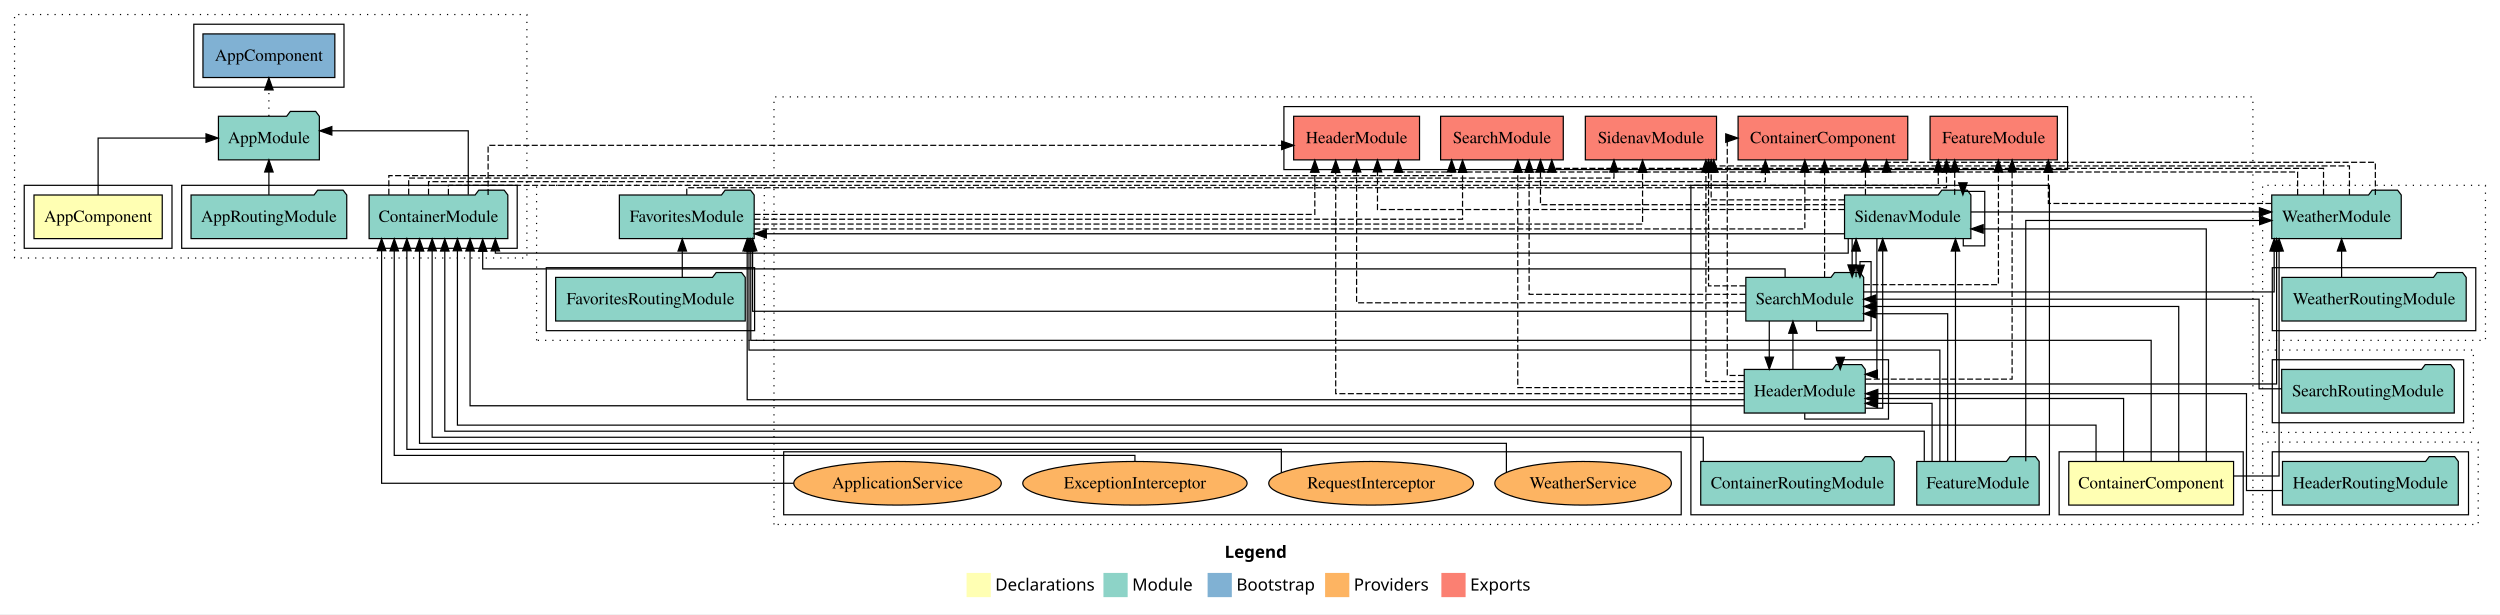
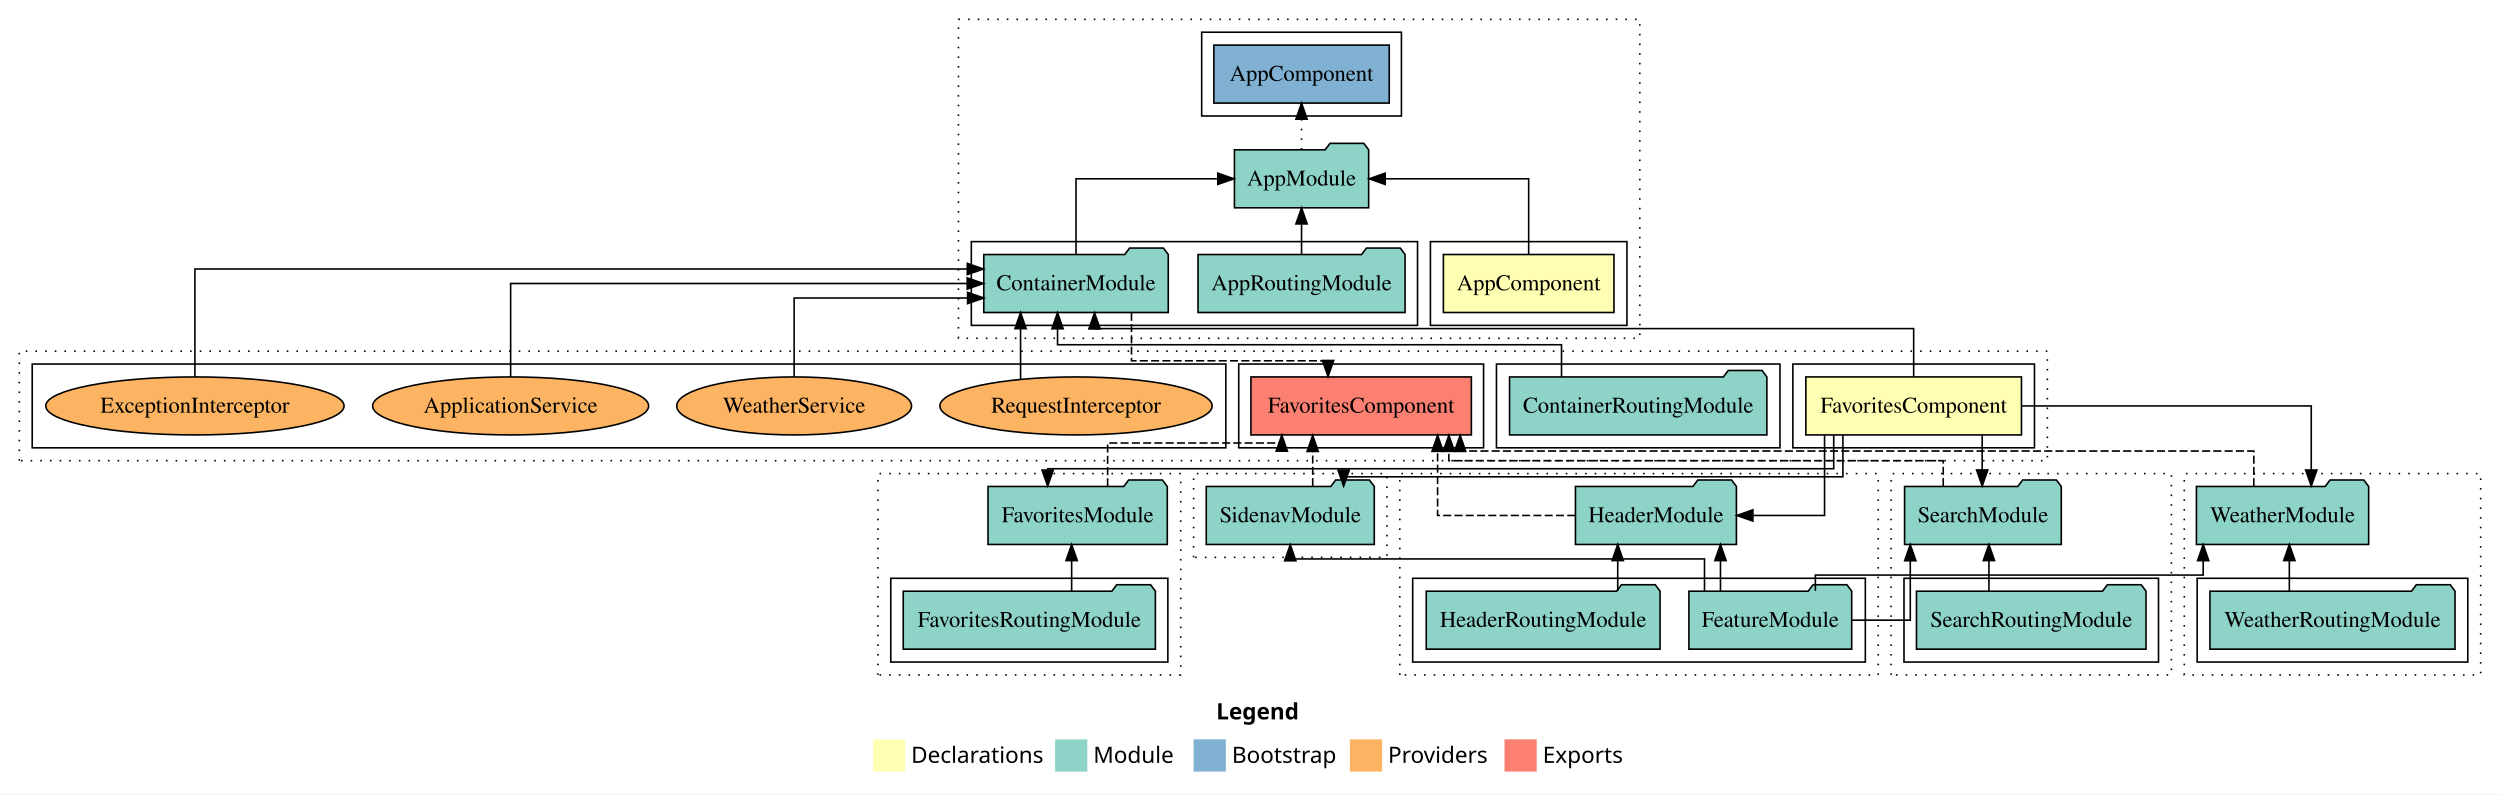
- <svg xmlns="http://www.w3.org/2000/svg" width="2064pt" height="507pt" viewBox="0.00 0.00 2064.00 507.00">
-   <g id="graph0" class="graph" transform="scale(1 1) rotate(0) translate(4 503)">
-     <polygon fill="white" stroke="transparent" points="-4,4 -4,-503 2060,-503 2060,4 -4,4" />
-     <text text-anchor="start" x="1007.01" y="-42.4" font-family="sans-serif" font-weight="bold" font-size="14.00">Legend</text>
-     <polygon fill="#ffffb3" stroke="transparent" points="794,-10 794,-30 814,-30 814,-10 794,-10" />
-     <text text-anchor="start" x="817.63" y="-15.4" font-family="sans-serif" font-size="14.00">  Declarations</text>
-     <polygon fill="#8dd3c7" stroke="transparent" points="907,-10 907,-30 927,-30 927,-10 907,-10" />
-     <text text-anchor="start" x="930.73" y="-15.4" font-family="sans-serif" font-size="14.00">  Module</text>
-     <polygon fill="#80b1d3" stroke="transparent" points="993,-10 993,-30 1013,-30 1013,-10 993,-10" />
-     <text text-anchor="start" x="1016.78" y="-15.4" font-family="sans-serif" font-size="14.00">  Bootstrap</text>
-     <polygon fill="#fdb462" stroke="transparent" points="1090,-10 1090,-30 1110,-30 1110,-10 1090,-10" />
-     <text text-anchor="start" x="1113.67" y="-15.4" font-family="sans-serif" font-size="14.00">  Providers</text>
-     <polygon fill="#fb8072" stroke="transparent" points="1186,-10 1186,-30 1206,-30 1206,-10 1186,-10" />
-     <text text-anchor="start" x="1209.73" y="-15.4" font-family="sans-serif" font-size="14.00">  Exports</text>
+ <svg xmlns="http://www.w3.org/2000/svg" width="1552pt" height="493pt" viewBox="0.00 0.00 1552.00 493.00">
+   <g id="graph0" class="graph" transform="scale(1 1) rotate(0) translate(4 489)">
+     <polygon fill="white" stroke="transparent" points="-4,4 -4,-489 1548,-489 1548,4 -4,4" />
+     <text text-anchor="start" x="751.01" y="-42.4" font-family="sans-serif" font-weight="bold" font-size="14.00">Legend</text>
+     <polygon fill="#ffffb3" stroke="transparent" points="538,-10 538,-30 558,-30 558,-10 538,-10" />
+     <text text-anchor="start" x="561.63" y="-15.4" font-family="sans-serif" font-size="14.00">  Declarations</text>
+     <polygon fill="#8dd3c7" stroke="transparent" points="651,-10 651,-30 671,-30 671,-10 651,-10" />
+     <text text-anchor="start" x="674.73" y="-15.4" font-family="sans-serif" font-size="14.00">  Module</text>
+     <polygon fill="#80b1d3" stroke="transparent" points="737,-10 737,-30 757,-30 757,-10 737,-10" />
+     <text text-anchor="start" x="760.78" y="-15.4" font-family="sans-serif" font-size="14.00">  Bootstrap</text>
+     <polygon fill="#fdb462" stroke="transparent" points="834,-10 834,-30 854,-30 854,-10 834,-10" />
+     <text text-anchor="start" x="857.67" y="-15.4" font-family="sans-serif" font-size="14.00">  Providers</text>
+     <polygon fill="#fb8072" stroke="transparent" points="930,-10 930,-30 950,-30 950,-10 930,-10" />
+     <text text-anchor="start" x="953.73" y="-15.4" font-family="sans-serif" font-size="14.00">  Exports</text>
    <g id="clust1" class="cluster">
-       <polygon fill="none" stroke="black" stroke-dasharray="1,5" points="8,-290 8,-491 431,-491 431,-290 8,-290" />
+       <polygon fill="none" stroke="black" stroke-dasharray="1,5" points="591,-279 591,-477 1014,-477 1014,-279 591,-279" />
    </g>
    <g id="clust2" class="cluster">
-       <polygon fill="none" stroke="black" points="16,-298 16,-350 138,-350 138,-298 16,-298" />
+       <polygon fill="none" stroke="black" points="884,-287 884,-339 1006,-339 1006,-287 884,-287" />
    </g>
    <g id="clust4" class="cluster">
-       <polygon fill="none" stroke="black" points="146,-298 146,-350 423,-350 423,-298 146,-298" />
+       <polygon fill="none" stroke="black" points="599,-287 599,-339 876,-339 876,-287 599,-287" />
    </g>
    <g id="clust6" class="cluster">
-       <polygon fill="none" stroke="black" points="156,-431 156,-483 280,-483 280,-431 156,-431" />
+       <polygon fill="none" stroke="black" points="742,-417 742,-469 866,-469 866,-417 742,-417" />
    </g>
    <g id="clust14" class="cluster">
-       <polygon fill="none" stroke="black" stroke-dasharray="1,5" points="635,-70 635,-423 1856,-423 1856,-70 635,-70" />
+       <polygon fill="none" stroke="black" stroke-dasharray="1,5" points="8,-203 8,-271 1267,-271 1267,-203 8,-203" />
    </g>
    <g id="clust15" class="cluster">
-       <polygon fill="none" stroke="black" points="1696,-78 1696,-130 1848,-130 1848,-78 1696,-78" />
+       <polygon fill="none" stroke="black" points="1109,-211 1109,-263 1259,-263 1259,-211 1109,-211" />
    </g>
    <g id="clust17" class="cluster">
-       <polygon fill="none" stroke="black" points="1392,-78 1392,-350 1688,-350 1688,-78 1392,-78" />
+       <polygon fill="none" stroke="black" points="925,-211 925,-263 1101,-263 1101,-211 925,-211" />
    </g>
    <g id="clust18" class="cluster">
-       <polygon fill="none" stroke="black" points="1056,-363 1056,-415 1703,-415 1703,-363 1056,-363" />
+       <polygon fill="none" stroke="black" points="765,-211 765,-263 917,-263 917,-211 765,-211" />
    </g>
    <g id="clust20" class="cluster">
-       <polygon fill="none" stroke="black" points="643,-78 643,-130 1384,-130 1384,-78 643,-78" />
+       <polygon fill="none" stroke="black" points="16,-211 16,-263 757,-263 757,-211 16,-211" />
    </g>
    <g id="clust27" class="cluster">
-       <polygon fill="none" stroke="black" stroke-dasharray="1,5" points="439,-222 439,-350 627,-350 627,-222 439,-222" />
+       <polygon fill="none" stroke="black" stroke-dasharray="1,5" points="541,-70 541,-195 729,-195 729,-70 541,-70" />
    </g>
    <g id="clust30" class="cluster">
-       <polygon fill="none" stroke="black" points="447,-230 447,-282 619,-282 619,-230 447,-230" />
+       <polygon fill="none" stroke="black" points="549,-78 549,-130 721,-130 721,-78 549,-78" />
    </g>
    <g id="clust46" class="cluster">
-       <polygon fill="none" stroke="black" stroke-dasharray="1,5" points="1864,-70 1864,-138 2042,-138 2042,-70 1864,-70" />
+       <polygon fill="none" stroke="black" stroke-dasharray="1,5" points="865,-70 865,-195 1162,-195 1162,-70 865,-70" />
    </g>
    <g id="clust49" class="cluster">
-       <polygon fill="none" stroke="black" points="1872,-78 1872,-130 2034,-130 2034,-78 1872,-78" />
+       <polygon fill="none" stroke="black" points="873,-78 873,-130 1154,-130 1154,-78 873,-78" />
    </g>
    <g id="clust59" class="cluster">
-       <polygon fill="none" stroke="black" stroke-dasharray="1,5" points="1864,-146 1864,-214 2038,-214 2038,-146 1864,-146" />
+       <polygon fill="none" stroke="black" stroke-dasharray="1,5" points="1170,-70 1170,-195 1344,-195 1344,-70 1170,-70" />
    </g>
    <g id="clust62" class="cluster">
-       <polygon fill="none" stroke="black" points="1872,-154 1872,-206 2030,-206 2030,-154 1872,-154" />
+       <polygon fill="none" stroke="black" points="1178,-78 1178,-130 1336,-130 1336,-78 1178,-78" />
+     </g>
+     <g id="clust72" class="cluster">
+       <polygon fill="none" stroke="black" stroke-dasharray="1,5" points="737,-143 737,-195 857,-195 857,-143 737,-143" />
    </g>
    <g id="clust79" class="cluster">
-       <polygon fill="none" stroke="black" stroke-dasharray="1,5" points="1864,-222 1864,-350 2048,-350 2048,-222 1864,-222" />
+       <polygon fill="none" stroke="black" stroke-dasharray="1,5" points="1352,-70 1352,-195 1536,-195 1536,-70 1352,-70" />
    </g>
    <g id="clust82" class="cluster">
-       <polygon fill="none" stroke="black" points="1872,-230 1872,-282 2040,-282 2040,-230 1872,-230" />
+       <polygon fill="none" stroke="black" points="1360,-78 1360,-130 1528,-130 1528,-78 1360,-78" />
    </g>
    <g id="node1" class="node">
-       <polygon fill="#ffffb3" stroke="black" points="129.94,-342 24.06,-342 24.06,-306 129.94,-306 129.94,-342" />
-       <text text-anchor="middle" x="77" y="-319.8" font-family="Times,serif" font-size="14.00">AppComponent</text>
+       <polygon fill="#ffffb3" stroke="black" points="997.94,-331 892.06,-331 892.06,-295 997.94,-295 997.94,-331" />
+       <text text-anchor="middle" x="945" y="-308.8" font-family="Times,serif" font-size="14.00">AppComponent</text>
    </g>
    <g id="node2" class="node">
-       <polygon fill="#8dd3c7" stroke="black" points="259.66,-407 256.66,-411 235.66,-411 232.66,-407 176.34,-407 176.34,-371 259.66,-371 259.66,-407" />
-       <text text-anchor="middle" x="218" y="-384.8" font-family="Times,serif" font-size="14.00">AppModule</text>
+       <polygon fill="#8dd3c7" stroke="black" points="845.66,-396 842.66,-400 821.66,-400 818.66,-396 762.34,-396 762.34,-360 845.66,-360 845.66,-396" />
+       <text text-anchor="middle" x="804" y="-373.8" font-family="Times,serif" font-size="14.00">AppModule</text>
    </g>
    <g id="edge1" class="edge">
-       <path fill="none" stroke="black" d="M77,-342.11C77,-361.34 77,-389 77,-389 77,-389 166.08,-389 166.08,-389" />
-       <polygon fill="black" stroke="black" points="166.08,-392.5 176.08,-389 166.08,-385.5 166.08,-392.5" />
+       <path fill="none" stroke="black" d="M945,-331.11C945,-350.34 945,-378 945,-378 945,-378 855.92,-378 855.92,-378" />
+       <polygon fill="black" stroke="black" points="855.92,-374.5 845.92,-378 855.92,-381.5 855.92,-374.5" />
    </g>
    <g id="node5" class="node">
-       <polygon fill="#80b1d3" stroke="black" points="272.44,-475 163.56,-475 163.56,-439 272.44,-439 272.44,-475" />
-       <text text-anchor="middle" x="218" y="-452.8" font-family="Times,serif" font-size="14.00">AppComponent </text>
+       <polygon fill="#80b1d3" stroke="black" points="858.44,-461 749.56,-461 749.56,-425 858.44,-425 858.44,-461" />
+       <text text-anchor="middle" x="804" y="-438.8" font-family="Times,serif" font-size="14.00">AppComponent </text>
    </g>
    <g id="edge4" class="edge">
-       <path fill="none" stroke="black" stroke-dasharray="1,5" d="M218,-407.22C218,-407.22 218,-428.73 218,-428.73" />
-       <polygon fill="black" stroke="black" points="214.5,-428.73 218,-438.73 221.5,-428.73 214.5,-428.73" />
+       <path fill="none" stroke="black" stroke-dasharray="1,5" d="M804,-396.11C804,-396.11 804,-414.99 804,-414.99" />
+       <polygon fill="black" stroke="black" points="800.5,-414.99 804,-424.99 807.5,-414.99 800.5,-414.99" />
    </g>
    <g id="node3" class="node">
-       <polygon fill="#8dd3c7" stroke="black" points="282.27,-342 279.27,-346 258.27,-346 255.27,-342 153.73,-342 153.73,-306 282.27,-306 282.27,-342" />
-       <text text-anchor="middle" x="218" y="-319.8" font-family="Times,serif" font-size="14.00">AppRoutingModule</text>
+       <polygon fill="#8dd3c7" stroke="black" points="868.27,-331 865.27,-335 844.27,-335 841.27,-331 739.73,-331 739.73,-295 868.27,-295 868.27,-331" />
+       <text text-anchor="middle" x="804" y="-308.8" font-family="Times,serif" font-size="14.00">AppRoutingModule</text>
    </g>
    <g id="edge2" class="edge">
-       <path fill="none" stroke="black" d="M218,-342.11C218,-342.11 218,-360.99 218,-360.99" />
-       <polygon fill="black" stroke="black" points="214.5,-360.99 218,-370.99 221.5,-360.99 214.5,-360.99" />
+       <path fill="none" stroke="black" d="M804,-331.11C804,-331.11 804,-349.99 804,-349.99" />
+       <polygon fill="black" stroke="black" points="800.5,-349.99 804,-359.99 807.5,-349.99 800.5,-349.99" />
    </g>
    <g id="node4" class="node">
-       <polygon fill="#8dd3c7" stroke="black" points="415.26,-342 412.26,-346 391.26,-346 388.26,-342 300.74,-342 300.74,-306 415.26,-306 415.26,-342" />
-       <text text-anchor="middle" x="358" y="-319.8" font-family="Times,serif" font-size="14.00">ContainerModule</text>
+       <polygon fill="#8dd3c7" stroke="black" points="721.26,-331 718.26,-335 697.26,-335 694.26,-331 606.74,-331 606.74,-295 721.26,-295 721.26,-331" />
+       <text text-anchor="middle" x="664" y="-308.8" font-family="Times,serif" font-size="14.00">ContainerModule</text>
    </g>
    <g id="edge3" class="edge">
-       <path fill="none" stroke="black" d="M382.59,-342.28C382.59,-363.32 382.59,-395 382.59,-395 382.59,-395 269.96,-395 269.96,-395" />
-       <polygon fill="black" stroke="black" points="269.96,-391.5 259.96,-395 269.96,-398.5 269.96,-391.5" />
+       <path fill="none" stroke="black" d="M664,-331.11C664,-350.34 664,-378 664,-378 664,-378 752,-378 752,-378" />
+       <polygon fill="black" stroke="black" points="752,-381.5 762,-378 752,-374.5 752,-381.5" />
+     </g>
+     <g id="node8" class="node">
+       <polygon fill="#fb8072" stroke="black" points="909.43,-255 772.57,-255 772.57,-219 909.43,-219 909.43,-255" />
+       <text text-anchor="middle" x="841" y="-232.8" font-family="Times,serif" font-size="14.00">FavoritesComponent </text>
+     </g>
+     <g id="edge7" class="edge">
+       <path fill="none" stroke="black" stroke-dasharray="5,2" d="M698.43,-294.85C698.43,-281.26 698.43,-265 698.43,-265 698.43,-265 820.46,-265 820.46,-265 820.46,-265 820.46,-264.02 820.46,-264.02" />
+       <polygon fill="black" stroke="black" points="823.96,-265.21 820.46,-255.21 816.96,-265.21 823.96,-265.21" />
+     </g>
+     <g id="node6" class="node">
+       <polygon fill="#ffffb3" stroke="black" points="1250.93,-255 1117.07,-255 1117.07,-219 1250.93,-219 1250.93,-255" />
+       <text text-anchor="middle" x="1184" y="-232.8" font-family="Times,serif" font-size="14.00">FavoritesComponent</text>
+     </g>
+     <g id="edge5" class="edge">
+       <path fill="none" stroke="black" d="M1184,-255.15C1184,-268.74 1184,-285 1184,-285 1184,-285 675.48,-285 675.48,-285 675.48,-285 675.48,-285.98 675.48,-285.98" />
+       <polygon fill="black" stroke="black" points="671.98,-284.79 675.48,-294.79 678.98,-284.79 671.98,-284.79" />
+     </g>
+     <g id="node13" class="node">
+       <polygon fill="#8dd3c7" stroke="black" points="720.65,-187 717.65,-191 696.65,-191 693.65,-187 609.35,-187 609.35,-151 720.65,-151 720.65,-187" />
+       <text text-anchor="middle" x="665" y="-164.8" font-family="Times,serif" font-size="14.00">FavoritesModule</text>
+     </g>
+     <g id="edge12" class="edge">
+       <path fill="none" stroke="black" d="M1134.37,-218.87C1134.37,-208.69 1134.37,-198 1134.37,-198 1134.37,-198 646.39,-198 646.39,-198 646.39,-198 646.39,-196.92 646.39,-196.92" />
+       <polygon fill="black" stroke="black" points="649.89,-197.2 646.39,-187.2 642.89,-197.2 649.89,-197.2" />
+     </g>
+     <g id="node15" class="node">
+       <polygon fill="#8dd3c7" stroke="black" points="1073.96,-187 1070.96,-191 1049.96,-191 1046.96,-187 974.04,-187 974.04,-151 1073.96,-151 1073.96,-187" />
+       <text text-anchor="middle" x="1024" y="-164.8" font-family="Times,serif" font-size="14.00">HeaderModule</text>
+     </g>
+     <g id="edge15" class="edge">
+       <path fill="none" stroke="black" d="M1128.68,-218.78C1128.68,-198.63 1128.68,-169 1128.68,-169 1128.68,-169 1084.19,-169 1084.19,-169" />
+       <polygon fill="black" stroke="black" points="1084.19,-165.5 1074.19,-169 1084.19,-172.5 1084.19,-165.5" />
+     </g>
+     <g id="node18" class="node">
+       <polygon fill="#8dd3c7" stroke="black" points="1275.64,-187 1272.64,-191 1251.64,-191 1248.64,-187 1178.36,-187 1178.36,-151 1275.64,-151 1275.64,-187" />
+       <text text-anchor="middle" x="1227" y="-164.8" font-family="Times,serif" font-size="14.00">SearchModule</text>
+     </g>
+     <g id="edge19" class="edge">
+       <path fill="none" stroke="black" d="M1226.54,-218.78C1226.54,-218.78 1226.54,-197.27 1226.54,-197.27" />
+       <polygon fill="black" stroke="black" points="1230.04,-197.27 1226.54,-187.27 1223.04,-197.27 1230.04,-197.27" />
+     </g>
+     <g id="node20" class="node">
+       <polygon fill="#8dd3c7" stroke="black" points="849.15,-187 846.15,-191 825.15,-191 822.15,-187 744.85,-187 744.85,-151 849.15,-151 849.15,-187" />
+       <text text-anchor="middle" x="797" y="-164.8" font-family="Times,serif" font-size="14.00">SidenavModule</text>
+     </g>
+     <g id="edge23" class="edge">
+       <path fill="none" stroke="black" d="M1140.07,-218.85C1140.07,-206.73 1140.07,-193 1140.07,-193 1140.07,-193 830.13,-193 830.13,-193 830.13,-193 830.13,-192.42 830.13,-192.42" />
+       <polygon fill="black" stroke="black" points="833.63,-197.19 830.13,-187.19 826.63,-197.19 833.63,-197.19" />
+     </g>
+     <g id="node21" class="node">
+       <polygon fill="#8dd3c7" stroke="black" points="1466.46,-187 1463.46,-191 1442.46,-191 1439.46,-187 1359.54,-187 1359.54,-151 1466.46,-151 1466.46,-187" />
+       <text text-anchor="middle" x="1413" y="-164.8" font-family="Times,serif" font-size="14.00">WeatherModule</text>
+     </g>
+     <g id="edge26" class="edge">
+       <path fill="none" stroke="black" d="M1250.79,-237C1323.89,-237 1430.83,-237 1430.83,-237 1430.83,-237 1430.83,-197.22 1430.83,-197.22" />
+       <polygon fill="black" stroke="black" points="1434.33,-197.22 1430.83,-187.22 1427.33,-197.22 1434.33,-197.22" />
+     </g>
+     <g id="node7" class="node">
+       <polygon fill="#8dd3c7" stroke="black" points="1092.88,-255 1089.88,-259 1068.88,-259 1065.88,-255 933.12,-255 933.12,-219 1092.88,-219 1092.88,-255" />
+       <text text-anchor="middle" x="1013" y="-232.8" font-family="Times,serif" font-size="14.00">ContainerRoutingModule</text>
+     </g>
+     <g id="edge6" class="edge">
+       <path fill="none" stroke="black" d="M965.39,-255.11C965.39,-264.9 965.39,-275 965.39,-275 965.39,-275 652.52,-275 652.52,-275 652.52,-275 652.52,-284.89 652.52,-284.89" />
+       <polygon fill="black" stroke="black" points="649.02,-284.89 652.52,-294.89 656.02,-284.89 649.02,-284.89" />
+     </g>
+     <g id="node9" class="node">
+       <ellipse fill="#fdb462" stroke="black" cx="313" cy="-237" rx="85.67" ry="18" />
+       <text text-anchor="middle" x="313" y="-232.8" font-family="Times,serif" font-size="14.00">ApplicationService</text>
+     </g>
+     <g id="edge8" class="edge">
+       <path fill="none" stroke="black" d="M313,-255.01C313,-277.49 313,-313 313,-313 313,-313 596.43,-313 596.43,-313" />
+       <polygon fill="black" stroke="black" points="596.43,-316.5 606.43,-313 596.43,-309.5 596.43,-316.5" />
+     </g>
+     <g id="node10" class="node">
+       <ellipse fill="#fdb462" stroke="black" cx="117" cy="-237" rx="92.6" ry="18" />
+       <text text-anchor="middle" x="117" y="-232.8" font-family="Times,serif" font-size="14.00">ExceptionInterceptor</text>
+     </g>
+     <g id="edge9" class="edge">
+       <path fill="none" stroke="black" d="M117,-255.03C117,-279.98 117,-322 117,-322 117,-322 596.5,-322 596.5,-322" />
+       <polygon fill="black" stroke="black" points="596.5,-325.5 606.5,-322 596.5,-318.5 596.5,-325.5" />
+     </g>
+     <g id="node11" class="node">
+       <ellipse fill="#fdb462" stroke="black" cx="664" cy="-237" rx="84.51" ry="18" />
+       <text text-anchor="middle" x="664" y="-232.8" font-family="Times,serif" font-size="14.00">RequestInterceptor</text>
+     </g>
+     <g id="edge10" class="edge">
+       <path fill="none" stroke="black" d="M629.57,-253.49C629.57,-253.49 629.57,-284.95 629.57,-284.95" />
+       <polygon fill="black" stroke="black" points="626.07,-284.95 629.57,-294.95 633.07,-284.95 626.07,-284.95" />
    </g>
    <g id="node12" class="node">
-       <polygon fill="#fb8072" stroke="black" points="1571.04,-407 1430.96,-407 1430.96,-371 1571.04,-371 1571.04,-407" />
-       <text text-anchor="middle" x="1501" y="-384.8" font-family="Times,serif" font-size="14.00">ContainerComponent </text>
+       <ellipse fill="#fdb462" stroke="black" cx="489" cy="-237" rx="72.89" ry="18" />
+       <text text-anchor="middle" x="489" y="-232.8" font-family="Times,serif" font-size="14.00">WeatherService</text>
    </g>
    <g id="edge11" class="edge">
-       <path fill="none" stroke="black" stroke-dasharray="5,2" d="M349.8,-342.2C349.8,-348.03 349.8,-353 349.8,-353 349.8,-353 1453.48,-353 1453.48,-353 1453.48,-353 1453.48,-360.58 1453.48,-360.58" />
-       <polygon fill="black" stroke="black" points="1449.98,-360.58 1453.48,-370.58 1456.98,-360.58 1449.98,-360.58" />
-     </g>
-     <g id="node13" class="node">
-       <polygon fill="#fb8072" stroke="black" points="1694.53,-407 1589.47,-407 1589.47,-371 1694.53,-371 1694.53,-407" />
-       <text text-anchor="middle" x="1642" y="-384.8" font-family="Times,serif" font-size="14.00">FeatureModule </text>
-     </g>
-     <g id="edge12" class="edge">
-       <path fill="none" stroke="black" stroke-dasharray="5,2" d="M366.2,-342.06C366.2,-346.49 366.2,-350 366.2,-350 366.2,-350 1596.25,-350 1596.25,-350 1596.25,-350 1596.25,-360.87 1596.25,-360.87" />
-       <polygon fill="black" stroke="black" points="1592.75,-360.87 1596.25,-370.87 1599.75,-360.87 1592.75,-360.87" />
+       <path fill="none" stroke="black" d="M489,-255.31C489,-275.15 489,-304 489,-304 489,-304 596.7,-304 596.7,-304" />
+       <polygon fill="black" stroke="black" points="596.7,-307.5 606.7,-304 596.7,-300.5 596.7,-307.5" />
+     </g>
+     <g id="edge14" class="edge">
+       <path fill="none" stroke="black" stroke-dasharray="5,2" d="M683.61,-187.04C683.61,-199.56 683.61,-214 683.61,-214 683.61,-214 791.73,-214 791.73,-214 791.73,-214 791.73,-214.49 791.73,-214.49" />
+       <polygon fill="black" stroke="black" points="788.23,-208.88 791.73,-218.88 795.23,-208.88 788.23,-208.88" />
    </g>
    <g id="node14" class="node">
-       <polygon fill="#fb8072" stroke="black" points="1167.96,-407 1064.04,-407 1064.04,-371 1167.96,-371 1167.96,-407" />
-       <text text-anchor="middle" x="1116" y="-384.8" font-family="Times,serif" font-size="14.00">HeaderModule </text>
+       <polygon fill="#8dd3c7" stroke="black" points="713.27,-122 710.27,-126 689.27,-126 686.27,-122 556.73,-122 556.73,-86 713.27,-86 713.27,-122" />
+       <text text-anchor="middle" x="635" y="-99.8" font-family="Times,serif" font-size="14.00">FavoritesRoutingModule</text>
    </g>
    <g id="edge13" class="edge">
-       <path fill="none" stroke="black" stroke-dasharray="5,2" d="M398.98,-342.02C398.98,-359.37 398.98,-383 398.98,-383 398.98,-383 1054.15,-383 1054.15,-383" />
-       <polygon fill="black" stroke="black" points="1054.15,-386.5 1064.15,-383 1054.15,-379.5 1054.15,-386.5" />
-     </g>
-     <g id="node15" class="node">
-       <polygon fill="#fb8072" stroke="black" points="1286.64,-407 1185.36,-407 1185.36,-371 1286.64,-371 1286.64,-407" />
-       <text text-anchor="middle" x="1236" y="-384.8" font-family="Times,serif" font-size="14.00">SearchModule </text>
-     </g>
-     <g id="edge14" class="edge">
-       <path fill="none" stroke="black" stroke-dasharray="5,2" d="M317.02,-342.19C317.02,-350.28 317.02,-358 317.02,-358 317.02,-358 1194.46,-358 1194.46,-358 1194.46,-358 1194.46,-360.97 1194.46,-360.97" />
-       <polygon fill="black" stroke="black" points="1190.96,-360.97 1194.46,-370.97 1197.96,-360.97 1190.96,-360.97" />
+       <path fill="none" stroke="black" d="M661.28,-122.11C661.28,-122.11 661.28,-140.99 661.28,-140.99" />
+       <polygon fill="black" stroke="black" points="657.78,-140.99 661.28,-150.99 664.78,-140.99 657.78,-140.99" />
+     </g>
+     <g id="edge18" class="edge">
+       <path fill="none" stroke="black" stroke-dasharray="5,2" d="M973.92,-169C935.31,-169 888.46,-169 888.46,-169 888.46,-169 888.46,-208.78 888.46,-208.78" />
+       <polygon fill="black" stroke="black" points="884.96,-208.78 888.46,-218.78 891.96,-208.78 884.96,-208.78" />
    </g>
    <g id="node16" class="node">
-       <polygon fill="#fb8072" stroke="black" points="1413.15,-407 1304.85,-407 1304.85,-371 1413.15,-371 1413.15,-407" />
-       <text text-anchor="middle" x="1359" y="-384.8" font-family="Times,serif" font-size="14.00">SidenavModule </text>
-     </g>
-     <g id="edge15" class="edge">
-       <path fill="none" stroke="black" stroke-dasharray="5,2" d="M333.41,-342.24C333.41,-349.43 333.41,-356 333.41,-356 333.41,-356 1328.51,-356 1328.51,-356 1328.51,-356 1328.51,-360.96 1328.51,-360.96" />
-       <polygon fill="black" stroke="black" points="1325.01,-360.96 1328.51,-370.96 1332.01,-360.96 1325.01,-360.96" />
-     </g>
-     <g id="node6" class="node">
-       <polygon fill="#ffffb3" stroke="black" points="1840.04,-122 1703.96,-122 1703.96,-86 1840.04,-86 1840.04,-122" />
-       <text text-anchor="middle" x="1772" y="-99.8" font-family="Times,serif" font-size="14.00">ContainerComponent</text>
-     </g>
-     <g id="edge5" class="edge">
-       <path fill="none" stroke="black" d="M1726.49,-122.15C1726.49,-135.74 1726.49,-152 1726.49,-152 1726.49,-152 373.65,-152 373.65,-152 373.65,-152 373.65,-295.92 373.65,-295.92" />
-       <polygon fill="black" stroke="black" points="370.15,-295.92 373.65,-305.92 377.15,-295.92 370.15,-295.92" />
-     </g>
-     <g id="node9" class="node">
-       <polygon fill="#8dd3c7" stroke="black" points="1535.96,-198 1532.96,-202 1511.96,-202 1508.96,-198 1436.04,-198 1436.04,-162 1535.96,-162 1535.96,-198" />
-       <text text-anchor="middle" x="1486" y="-175.8" font-family="Times,serif" font-size="14.00">HeaderModule</text>
-     </g>
-     <g id="edge31" class="edge">
-       <path fill="none" stroke="black" d="M1749.24,-122.03C1749.24,-142.77 1749.24,-174 1749.24,-174 1749.24,-174 1546.13,-174 1546.13,-174" />
-       <polygon fill="black" stroke="black" points="1546.13,-170.5 1536.13,-174 1546.13,-177.5 1546.13,-170.5" />
-     </g>
-     <g id="node10" class="node">
-       <polygon fill="#8dd3c7" stroke="black" points="1534.64,-274 1531.64,-278 1510.64,-278 1507.64,-274 1437.36,-274 1437.36,-238 1534.64,-238 1534.64,-274" />
-       <text text-anchor="middle" x="1486" y="-251.8" font-family="Times,serif" font-size="14.00">SearchModule</text>
-     </g>
-     <g id="edge42" class="edge">
-       <path fill="none" stroke="black" d="M1794.76,-122.2C1794.76,-161.33 1794.76,-250 1794.76,-250 1794.76,-250 1544.92,-250 1544.92,-250" />
-       <polygon fill="black" stroke="black" points="1544.92,-246.5 1534.92,-250 1544.92,-253.5 1544.92,-246.5" />
-     </g>
-     <g id="node11" class="node">
-       <polygon fill="#8dd3c7" stroke="black" points="1623.15,-342 1620.15,-346 1599.15,-346 1596.15,-342 1518.85,-342 1518.85,-306 1623.15,-306 1623.15,-342" />
-       <text text-anchor="middle" x="1571" y="-319.8" font-family="Times,serif" font-size="14.00">SidenavModule</text>
-     </g>
-     <g id="edge53" class="edge">
-       <path fill="none" stroke="black" d="M1817.51,-122.27C1817.51,-173.36 1817.51,-314 1817.51,-314 1817.51,-314 1633.28,-314 1633.28,-314" />
-       <polygon fill="black" stroke="black" points="1633.28,-310.5 1623.28,-314 1633.28,-317.5 1633.28,-310.5" />
-     </g>
-     <g id="node21" class="node">
-       <polygon fill="#8dd3c7" stroke="black" points="618.65,-342 615.65,-346 594.65,-346 591.65,-342 507.35,-342 507.35,-306 618.65,-306 618.65,-342" />
-       <text text-anchor="middle" x="563" y="-319.8" font-family="Times,serif" font-size="14.00">FavoritesModule</text>
+       <polygon fill="#8dd3c7" stroke="black" points="1145.53,-122 1142.53,-126 1121.53,-126 1118.53,-122 1044.47,-122 1044.47,-86 1145.53,-86 1145.53,-122" />
+       <text text-anchor="middle" x="1095" y="-99.8" font-family="Times,serif" font-size="14.00">FeatureModule</text>
+     </g>
+     <g id="edge16" class="edge">
+       <path fill="none" stroke="black" d="M1064.07,-122.11C1064.07,-122.11 1064.07,-140.99 1064.07,-140.99" />
+       <polygon fill="black" stroke="black" points="1060.57,-140.99 1064.07,-150.99 1067.57,-140.99 1060.57,-140.99" />
    </g>
    <g id="edge20" class="edge">
-       <path fill="none" stroke="black" d="M1772,-122.18C1772,-155.28 1772,-222 1772,-222 1772,-222 615.85,-222 615.85,-222 615.85,-222 615.85,-295.76 615.85,-295.76" />
-       <polygon fill="black" stroke="black" points="612.35,-295.76 615.85,-305.76 619.35,-295.76 612.35,-295.76" />
-     </g>
-     <g id="node25" class="node">
-       <polygon fill="#8dd3c7" stroke="black" points="1978.46,-342 1975.46,-346 1954.46,-346 1951.46,-342 1871.54,-342 1871.54,-306 1978.46,-306 1978.46,-342" />
-       <text text-anchor="middle" x="1925" y="-319.8" font-family="Times,serif" font-size="14.00">WeatherModule</text>
-     </g>
-     <g id="edge63" class="edge">
-       <path fill="none" stroke="black" d="M1840.07,-110C1860.5,-110 1877.6,-110 1877.6,-110 1877.6,-110 1877.6,-295.75 1877.6,-295.75" />
-       <polygon fill="black" stroke="black" points="1874.1,-295.75 1877.6,-305.75 1881.1,-295.75 1874.1,-295.75" />
-     </g>
-     <g id="node7" class="node">
-       <polygon fill="#8dd3c7" stroke="black" points="1559.88,-122 1556.88,-126 1535.88,-126 1532.88,-122 1400.12,-122 1400.12,-86 1559.88,-86 1559.88,-122" />
-       <text text-anchor="middle" x="1480" y="-99.8" font-family="Times,serif" font-size="14.00">ContainerRoutingModule</text>
-     </g>
-     <g id="edge6" class="edge">
-       <path fill="none" stroke="black" d="M1402.23,-122.11C1402.23,-131.9 1402.23,-142 1402.23,-142 1402.23,-142 352.78,-142 352.78,-142 352.78,-142 352.78,-295.88 352.78,-295.88" />
-       <polygon fill="black" stroke="black" points="349.28,-295.88 352.78,-305.88 356.28,-295.88 349.28,-295.88" />
-     </g>
-     <g id="node8" class="node">
-       <polygon fill="#8dd3c7" stroke="black" points="1679.53,-122 1676.53,-126 1655.53,-126 1652.53,-122 1578.47,-122 1578.47,-86 1679.53,-86 1679.53,-122" />
-       <text text-anchor="middle" x="1629" y="-99.8" font-family="Times,serif" font-size="14.00">FeatureModule</text>
-     </g>
-     <g id="edge7" class="edge">
-       <path fill="none" stroke="black" d="M1584.68,-122.49C1584.68,-134.14 1584.68,-147 1584.68,-147 1584.68,-147 363.22,-147 363.22,-147 363.22,-147 363.22,-295.72 363.22,-295.72" />
-       <polygon fill="black" stroke="black" points="359.72,-295.72 363.22,-305.72 366.72,-295.72 359.72,-295.72" />
-     </g>
-     <g id="edge32" class="edge">
-       <path fill="none" stroke="black" d="M1591.12,-122.03C1591.12,-141.58 1591.12,-170 1591.12,-170 1591.12,-170 1546.1,-170 1546.1,-170" />
-       <polygon fill="black" stroke="black" points="1546.1,-166.5 1536.1,-170 1546.1,-173.5 1546.1,-166.5" />
-     </g>
-     <g id="edge43" class="edge">
-       <path fill="none" stroke="black" d="M1604,-122.02C1604,-159.83 1604,-244 1604,-244 1604,-244 1544.68,-244 1544.68,-244" />
-       <polygon fill="black" stroke="black" points="1544.68,-240.5 1534.68,-244 1544.68,-247.5 1544.68,-240.5" />
-     </g>
-     <g id="edge54" class="edge">
-       <path fill="none" stroke="black" d="M1610.44,-122C1610.44,-122 1610.44,-295.75 1610.44,-295.75" />
-       <polygon fill="black" stroke="black" points="1606.94,-295.75 1610.44,-305.75 1613.94,-295.75 1606.94,-295.75" />
+       <path fill="none" stroke="black" d="M1145.55,-104C1164.67,-104 1181.9,-104 1181.9,-104 1181.9,-104 1181.9,-140.89 1181.9,-140.89" />
+       <polygon fill="black" stroke="black" points="1178.4,-140.89 1181.9,-150.89 1185.4,-140.89 1178.4,-140.89" />
+     </g>
+     <g id="edge24" class="edge">
+       <path fill="none" stroke="black" d="M1054.15,-122.11C1054.15,-131.9 1054.15,-142 1054.15,-142 1054.15,-142 797,-142 797,-142 797,-142 797,-142.88 797,-142.88" />
+       <polygon fill="black" stroke="black" points="793.5,-140.84 797,-150.84 800.5,-140.84 793.5,-140.84" />
+     </g>
+     <g id="edge27" class="edge">
+       <path fill="none" stroke="black" d="M1122.98,-122.21C1122.98,-127.55 1122.98,-132 1122.98,-132 1122.98,-132 1363.74,-132 1363.74,-132 1363.74,-132 1363.74,-140.93 1363.74,-140.93" />
+       <polygon fill="black" stroke="black" points="1360.24,-140.93 1363.74,-150.93 1367.24,-140.93 1360.24,-140.93" />
+     </g>
+     <g id="node17" class="node">
+       <polygon fill="#8dd3c7" stroke="black" points="1026.58,-122 1023.58,-126 1002.58,-126 999.58,-122 881.42,-122 881.42,-86 1026.58,-86 1026.58,-122" />
+       <text text-anchor="middle" x="954" y="-99.8" font-family="Times,serif" font-size="14.00">HeaderRoutingModule</text>
+     </g>
+     <g id="edge17" class="edge">
+       <path fill="none" stroke="black" d="M1000.28,-122.11C1000.28,-122.11 1000.28,-140.99 1000.28,-140.99" />
+       <polygon fill="black" stroke="black" points="996.78,-140.99 1000.28,-150.99 1003.78,-140.99 996.78,-140.99" />
    </g>
    <g id="edge22" class="edge">
-       <path fill="none" stroke="black" d="M1597.56,-122.16C1597.56,-153.41 1597.56,-214 1597.56,-214 1597.56,-214 614.36,-214 614.36,-214 614.36,-214 614.36,-295.84 614.36,-295.84" />
-       <polygon fill="black" stroke="black" points="610.86,-295.84 614.36,-305.84 617.86,-295.84 610.86,-295.84" />
-     </g>
-     <g id="edge64" class="edge">
-       <path fill="none" stroke="black" d="M1668.48,-122.13C1668.48,-174.28 1668.48,-321 1668.48,-321 1668.48,-321 1861.54,-321 1861.54,-321" />
-       <polygon fill="black" stroke="black" points="1861.54,-324.5 1871.54,-321 1861.54,-317.5 1861.54,-324.5" />
-     </g>
-     <g id="edge8" class="edge">
-       <path fill="none" stroke="black" d="M1435.79,-168C1220.22,-168 384.08,-168 384.08,-168 384.08,-168 384.08,-295.8 384.08,-295.8" />
-       <polygon fill="black" stroke="black" points="380.58,-295.8 384.08,-305.8 387.58,-295.8 380.58,-295.8" />
-     </g>
-     <g id="edge33" class="edge">
-       <path fill="none" stroke="black" d="M1486,-161.88C1486,-159.03 1486,-157 1486,-157 1486,-157 1555.15,-157 1555.15,-157 1555.15,-157 1555.15,-206 1555.15,-206 1555.15,-206 1515.29,-206 1515.29,-206 1515.29,-206 1515.29,-205.21 1515.29,-205.21" />
-       <polygon fill="black" stroke="black" points="1518.79,-208.06 1515.29,-198.06 1511.79,-208.06 1518.79,-208.06" />
-     </g>
-     <g id="edge44" class="edge">
-       <path fill="none" stroke="black" d="M1476.24,-198.01C1476.24,-198.01 1476.24,-227.85 1476.24,-227.85" />
-       <polygon fill="black" stroke="black" points="1472.74,-227.85 1476.24,-237.85 1479.74,-227.85 1472.74,-227.85" />
-     </g>
-     <g id="edge55" class="edge">
-       <path fill="none" stroke="black" d="M1536.07,-166C1544.38,-166 1550.35,-166 1550.35,-166 1550.35,-166 1550.35,-295.88 1550.35,-295.88" />
-       <polygon fill="black" stroke="black" points="1546.85,-295.88 1550.35,-305.88 1553.85,-295.88 1546.85,-295.88" />
-     </g>
-     <g id="edge37" class="edge">
-       <path fill="none" stroke="black" stroke-dasharray="5,2" d="M1435.91,-193C1427.82,-193 1422.03,-193 1422.03,-193 1422.03,-193 1422.03,-389 1422.03,-389 1422.03,-389 1422.9,-389 1422.9,-389" />
-       <polygon fill="black" stroke="black" points="1420.78,-392.5 1430.78,-389 1420.78,-385.5 1420.78,-392.5" />
-     </g>
-     <g id="edge38" class="edge">
-       <path fill="none" stroke="black" stroke-dasharray="5,2" d="M1535.98,-190C1586.5,-190 1657.19,-190 1657.19,-190 1657.19,-190 1657.19,-360.99 1657.19,-360.99" />
-       <polygon fill="black" stroke="black" points="1653.69,-360.99 1657.19,-370.99 1660.69,-360.99 1653.69,-360.99" />
-     </g>
-     <g id="edge39" class="edge">
-       <path fill="none" stroke="black" stroke-dasharray="5,2" d="M1435.77,-178C1330.99,-178 1098.76,-178 1098.76,-178 1098.76,-178 1098.76,-360.64 1098.76,-360.64" />
-       <polygon fill="black" stroke="black" points="1095.26,-360.64 1098.76,-370.64 1102.26,-360.64 1095.26,-360.64" />
-     </g>
-     <g id="edge40" class="edge">
-       <path fill="none" stroke="black" stroke-dasharray="5,2" d="M1435.75,-183C1366.2,-183 1249.06,-183 1249.06,-183 1249.06,-183 1249.06,-360.72 1249.06,-360.72" />
-       <polygon fill="black" stroke="black" points="1245.56,-360.72 1249.06,-370.72 1252.56,-360.72 1245.56,-360.72" />
-     </g>
-     <g id="edge41" class="edge">
-       <path fill="none" stroke="black" stroke-dasharray="5,2" d="M1435.72,-188C1418.92,-188 1404.4,-188 1404.4,-188 1404.4,-188 1404.4,-360.81 1404.4,-360.81" />
-       <polygon fill="black" stroke="black" points="1400.9,-360.81 1404.4,-370.81 1407.9,-360.81 1400.9,-360.81" />
-     </g>
-     <g id="edge23" class="edge">
-       <path fill="none" stroke="black" d="M1435.92,-173C1250.39,-173 612.87,-173 612.87,-173 612.87,-173 612.87,-295.79 612.87,-295.79" />
-       <polygon fill="black" stroke="black" points="609.37,-295.79 612.87,-305.79 616.37,-295.79 609.37,-295.79" />
-     </g>
-     <g id="edge65" class="edge">
-       <path fill="none" stroke="black" d="M1536.13,-186C1641.35,-186 1875.57,-186 1875.57,-186 1875.57,-186 1875.57,-295.96 1875.57,-295.96" />
-       <polygon fill="black" stroke="black" points="1872.07,-295.96 1875.57,-305.96 1879.07,-295.96 1872.07,-295.96" />
-     </g>
-     <g id="edge9" class="edge">
-       <path fill="none" stroke="black" d="M1469.78,-274.17C1469.78,-278.05 1469.78,-281 1469.78,-281 1469.78,-281 394.51,-281 394.51,-281 394.51,-281 394.51,-295.51 394.51,-295.51" />
-       <polygon fill="black" stroke="black" points="391.01,-295.51 394.51,-305.51 398.01,-295.51 391.01,-295.51" />
-     </g>
-     <g id="edge35" class="edge">
-       <path fill="none" stroke="black" d="M1456.71,-237.99C1456.71,-237.99 1456.71,-208.15 1456.71,-208.15" />
-       <polygon fill="black" stroke="black" points="1460.21,-208.15 1456.71,-198.15 1453.21,-208.15 1460.21,-208.15" />
-     </g>
-     <g id="edge45" class="edge">
-       <path fill="none" stroke="black" d="M1495.76,-237.94C1495.76,-233.51 1495.76,-230 1495.76,-230 1495.76,-230 1540.77,-230 1540.77,-230 1540.77,-230 1540.77,-287 1540.77,-287 1540.77,-287 1531.59,-287 1531.59,-287 1531.59,-287 1531.59,-284.03 1531.59,-284.03" />
-       <polygon fill="black" stroke="black" points="1535.09,-284.03 1531.59,-274.03 1528.09,-284.03 1535.09,-284.03" />
-     </g>
-     <g id="edge56" class="edge">
-       <path fill="none" stroke="black" d="M1528.36,-274.22C1528.36,-274.22 1528.36,-295.73 1528.36,-295.73" />
-       <polygon fill="black" stroke="black" points="1524.86,-295.73 1528.36,-305.73 1531.86,-295.73 1524.86,-295.73" />
-     </g>
-     <g id="edge48" class="edge">
-       <path fill="none" stroke="black" stroke-dasharray="5,2" d="M1502.38,-274.21C1502.38,-274.21 1502.38,-360.58 1502.38,-360.58" />
-       <polygon fill="black" stroke="black" points="1498.88,-360.58 1502.38,-370.58 1505.88,-360.58 1498.88,-360.58" />
-     </g>
-     <g id="edge49" class="edge">
-       <path fill="none" stroke="black" stroke-dasharray="5,2" d="M1534.84,-268C1581.87,-268 1645.9,-268 1645.9,-268 1645.9,-268 1645.9,-360.89 1645.9,-360.89" />
-       <polygon fill="black" stroke="black" points="1642.4,-360.89 1645.9,-370.89 1649.4,-360.89 1642.4,-360.89" />
-     </g>
-     <g id="edge50" class="edge">
-       <path fill="none" stroke="black" stroke-dasharray="5,2" d="M1437.25,-253C1336.78,-253 1116,-253 1116,-253 1116,-253 1116,-360.94 1116,-360.94" />
-       <polygon fill="black" stroke="black" points="1112.5,-360.94 1116,-370.94 1119.5,-360.94 1112.5,-360.94" />
-     </g>
-     <g id="edge51" class="edge">
-       <path fill="none" stroke="black" stroke-dasharray="5,2" d="M1437.18,-260C1370.32,-260 1258.44,-260 1258.44,-260 1258.44,-260 1258.44,-360.79 1258.44,-360.79" />
-       <polygon fill="black" stroke="black" points="1254.94,-360.79 1258.44,-370.79 1261.94,-360.79 1254.94,-360.79" />
-     </g>
-     <g id="edge52" class="edge">
-       <path fill="none" stroke="black" stroke-dasharray="5,2" d="M1437.05,-267C1420.71,-267 1406.57,-267 1406.57,-267 1406.57,-267 1406.57,-361 1406.57,-361" />
-       <polygon fill="black" stroke="black" points="1403.07,-361 1406.57,-371 1410.07,-361 1403.07,-361" />
-     </g>
-     <g id="edge24" class="edge">
-       <path fill="none" stroke="black" d="M1437.12,-246C1253.77,-246 617.34,-246 617.34,-246 617.34,-246 617.34,-295.91 617.34,-295.91" />
-       <polygon fill="black" stroke="black" points="613.84,-295.91 617.34,-305.91 620.84,-295.91 613.84,-295.91" />
-     </g>
-     <g id="edge66" class="edge">
-       <path fill="none" stroke="black" d="M1534.69,-262C1638.78,-262 1873.55,-262 1873.55,-262 1873.55,-262 1873.55,-295.73 1873.55,-295.73" />
-       <polygon fill="black" stroke="black" points="1870.05,-295.73 1873.55,-305.73 1877.05,-295.73 1870.05,-295.73" />
-     </g>
-     <g id="edge10" class="edge">
-       <path fill="none" stroke="black" d="M1521.9,-305.86C1521.9,-299.54 1521.9,-294 1521.9,-294 1521.9,-294 404.95,-294 404.95,-294 404.95,-294 404.95,-295.86 404.95,-295.86" />
-       <polygon fill="black" stroke="black" points="401.45,-295.86 404.95,-305.86 408.45,-295.86 401.45,-295.86" />
-     </g>
-     <g id="edge36" class="edge">
-       <path fill="none" stroke="black" d="M1545.56,-305.92C1545.56,-270.2 1545.56,-194 1545.56,-194 1545.56,-194 1544.61,-194 1544.61,-194" />
-       <polygon fill="black" stroke="black" points="1545.99,-190.5 1535.99,-194 1545.99,-197.5 1545.99,-190.5" />
-     </g>
-     <g id="edge47" class="edge">
-       <path fill="none" stroke="black" d="M1525.13,-305.78C1525.13,-305.78 1525.13,-284.27 1525.13,-284.27" />
-       <polygon fill="black" stroke="black" points="1528.63,-284.27 1525.13,-274.27 1521.63,-284.27 1528.63,-284.27" />
-     </g>
-     <g id="edge57" class="edge">
-       <path fill="none" stroke="black" d="M1616.88,-305.81C1616.88,-302.46 1616.88,-300 1616.88,-300 1616.88,-300 1634.61,-300 1634.61,-300 1634.61,-300 1634.61,-345 1634.61,-345 1634.61,-345 1616.56,-345 1616.56,-345 1616.56,-345 1616.56,-344.71 1616.56,-344.71" />
-       <polygon fill="black" stroke="black" points="1620.06,-352.08 1616.56,-342.08 1613.06,-352.08 1620.06,-352.08" />
-     </g>
-     <g id="edge58" class="edge">
-       <path fill="none" stroke="black" stroke-dasharray="5,2" d="M1536.12,-342.11C1536.12,-342.11 1536.12,-360.99 1536.12,-360.99" />
-       <polygon fill="black" stroke="black" points="1532.62,-360.99 1536.12,-370.99 1539.62,-360.99 1532.62,-360.99" />
-     </g>
-     <g id="edge59" class="edge">
-       <path fill="none" stroke="black" stroke-dasharray="5,2" d="M1609.79,-342.11C1609.79,-342.11 1609.79,-360.99 1609.79,-360.99" />
-       <polygon fill="black" stroke="black" points="1606.29,-360.99 1609.79,-370.99 1613.29,-360.99 1606.29,-360.99" />
-     </g>
-     <g id="edge60" class="edge">
-       <path fill="none" stroke="black" stroke-dasharray="5,2" d="M1518.63,-330C1402.44,-330 1133.24,-330 1133.24,-330 1133.24,-330 1133.24,-360.98 1133.24,-360.98" />
-       <polygon fill="black" stroke="black" points="1129.74,-360.98 1133.24,-370.98 1136.74,-360.98 1129.74,-360.98" />
-     </g>
-     <g id="edge61" class="edge">
-       <path fill="none" stroke="black" stroke-dasharray="5,2" d="M1518.54,-334C1431.76,-334 1267.81,-334 1267.81,-334 1267.81,-334 1267.81,-360.99 1267.81,-360.99" />
-       <polygon fill="black" stroke="black" points="1264.31,-360.99 1267.81,-370.99 1271.31,-360.99 1264.31,-360.99" />
-     </g>
-     <g id="edge62" class="edge">
-       <path fill="none" stroke="black" stroke-dasharray="5,2" d="M1518.77,-338C1471.33,-338 1408.74,-338 1408.74,-338 1408.74,-338 1408.74,-360.88 1408.74,-360.88" />
-       <polygon fill="black" stroke="black" points="1405.24,-360.88 1408.74,-370.88 1412.24,-360.88 1405.24,-360.88" />
+       <path fill="none" stroke="black" stroke-dasharray="5,2" d="M1202.36,-187.19C1202.36,-195.28 1202.36,-203 1202.36,-203 1202.36,-203 895.46,-203 895.46,-203 895.46,-203 895.46,-208.81 895.46,-208.81" />
+       <polygon fill="black" stroke="black" points="891.96,-208.81 895.46,-218.81 898.96,-208.81 891.96,-208.81" />
+     </g>
+     <g id="node19" class="node">
+       <polygon fill="#8dd3c7" stroke="black" points="1328.25,-122 1325.25,-126 1304.25,-126 1301.25,-122 1185.75,-122 1185.75,-86 1328.25,-86 1328.25,-122" />
+       <text text-anchor="middle" x="1257" y="-99.8" font-family="Times,serif" font-size="14.00">SearchRoutingModule</text>
+     </g>
+     <g id="edge21" class="edge">
+       <path fill="none" stroke="black" d="M1230.72,-122.11C1230.72,-122.11 1230.72,-140.99 1230.72,-140.99" />
+       <polygon fill="black" stroke="black" points="1227.22,-140.99 1230.72,-150.99 1234.22,-140.99 1227.22,-140.99" />
    </g>
    <g id="edge25" class="edge">
-       <path fill="none" stroke="black" d="M1518.58,-310C1518.58,-310 628.69,-310 628.69,-310" />
-       <polygon fill="black" stroke="black" points="628.69,-306.5 618.69,-310 628.69,-313.5 628.69,-306.5" />
-     </g>
-     <g id="edge67" class="edge">
-       <path fill="none" stroke="black" d="M1623.23,-328C1623.23,-328 1861.39,-328 1861.39,-328" />
-       <polygon fill="black" stroke="black" points="1861.39,-331.5 1871.39,-328 1861.39,-324.5 1861.39,-331.5" />
-     </g>
-     <g id="node17" class="node">
-       <ellipse fill="#fdb462" stroke="black" cx="737" cy="-104" rx="85.67" ry="18" />
-       <text text-anchor="middle" x="737" y="-99.8" font-family="Times,serif" font-size="14.00">ApplicationService</text>
-     </g>
-     <g id="edge16" class="edge">
-       <path fill="none" stroke="black" d="M651.32,-104C526.93,-104 311.05,-104 311.05,-104 311.05,-104 311.05,-296 311.05,-296" />
-       <polygon fill="black" stroke="black" points="307.55,-296 311.05,-306 314.55,-296 307.55,-296" />
-     </g>
-     <g id="node18" class="node">
-       <ellipse fill="#fdb462" stroke="black" cx="933" cy="-104" rx="92.6" ry="18" />
-       <text text-anchor="middle" x="933" y="-99.8" font-family="Times,serif" font-size="14.00">ExceptionInterceptor</text>
-     </g>
-     <g id="edge17" class="edge">
-       <path fill="none" stroke="black" d="M933,-122.12C933,-124.97 933,-127 933,-127 933,-127 321.49,-127 321.49,-127 321.49,-127 321.49,-295.82 321.49,-295.82" />
-       <polygon fill="black" stroke="black" points="317.99,-295.82 321.49,-305.82 324.99,-295.82 317.99,-295.82" />
-     </g>
-     <g id="node19" class="node">
-       <ellipse fill="#fdb462" stroke="black" cx="1128" cy="-104" rx="84.51" ry="18" />
-       <text text-anchor="middle" x="1128" y="-99.8" font-family="Times,serif" font-size="14.00">RequestInterceptor</text>
-     </g>
-     <g id="edge18" class="edge">
-       <path fill="none" stroke="black" d="M1053.88,-112.86C1053.88,-121.06 1053.88,-132 1053.88,-132 1053.88,-132 331.92,-132 331.92,-132 331.92,-132 331.92,-295.94 331.92,-295.94" />
-       <polygon fill="black" stroke="black" points="328.42,-295.94 331.92,-305.94 335.42,-295.94 328.42,-295.94" />
-     </g>
-     <g id="node20" class="node">
-       <ellipse fill="#fdb462" stroke="black" cx="1303" cy="-104" rx="72.89" ry="18" />
-       <text text-anchor="middle" x="1303" y="-99.8" font-family="Times,serif" font-size="14.00">WeatherService</text>
-     </g>
-     <g id="edge19" class="edge">
-       <path fill="none" stroke="black" d="M1239.68,-113.02C1239.68,-122.79 1239.68,-137 1239.68,-137 1239.68,-137 342.35,-137 342.35,-137 342.35,-137 342.35,-295.73 342.35,-295.73" />
-       <polygon fill="black" stroke="black" points="338.85,-295.73 342.35,-305.73 345.85,-295.73 338.85,-295.73" />
-     </g>
-     <g id="edge26" class="edge">
-       <path fill="none" stroke="black" stroke-dasharray="5,2" d="M618.66,-314C818.23,-314 1486.08,-314 1486.08,-314 1486.08,-314 1486.08,-360.84 1486.08,-360.84" />
-       <polygon fill="black" stroke="black" points="1482.58,-360.84 1486.08,-370.84 1489.58,-360.84 1482.58,-360.84" />
-     </g>
-     <g id="edge27" class="edge">
-       <path fill="none" stroke="black" stroke-dasharray="5,2" d="M563,-342.19C563,-345.54 563,-348 563,-348 563,-348 1603.02,-348 1603.02,-348 1603.02,-348 1603.02,-360.9 1603.02,-360.9" />
-       <polygon fill="black" stroke="black" points="1599.52,-360.9 1603.02,-370.9 1606.52,-360.9 1599.52,-360.9" />
+       <path fill="none" stroke="black" stroke-dasharray="5,2" d="M810.93,-187.22C810.93,-187.22 810.93,-208.73 810.93,-208.73" />
+       <polygon fill="black" stroke="black" points="807.43,-208.73 810.93,-218.73 814.43,-208.73 807.43,-208.73" />
+     </g>
+     <g id="edge29" class="edge">
+       <path fill="none" stroke="black" stroke-dasharray="5,2" d="M1395.17,-187.13C1395.17,-197.71 1395.17,-209 1395.17,-209 1395.17,-209 902.46,-209 902.46,-209 902.46,-209 902.46,-209.98 902.46,-209.98" />
+       <polygon fill="black" stroke="black" points="898.96,-208.79 902.46,-218.79 905.96,-208.79 898.96,-208.79" />
+     </g>
+     <g id="node22" class="node">
+       <polygon fill="#8dd3c7" stroke="black" points="1520.08,-122 1517.08,-126 1496.08,-126 1493.08,-122 1367.92,-122 1367.92,-86 1520.08,-86 1520.08,-122" />
+       <text text-anchor="middle" x="1444" y="-99.8" font-family="Times,serif" font-size="14.00">WeatherRoutingModule</text>
    </g>
    <g id="edge28" class="edge">
-       <path fill="none" stroke="black" stroke-dasharray="5,2" d="M618.98,-326C753.06,-326 1081.51,-326 1081.51,-326 1081.51,-326 1081.51,-360.78 1081.51,-360.78" />
-       <polygon fill="black" stroke="black" points="1078.01,-360.78 1081.51,-370.78 1085.01,-360.78 1078.01,-360.78" />
-     </g>
-     <g id="edge29" class="edge">
-       <path fill="none" stroke="black" stroke-dasharray="5,2" d="M618.72,-322C774.54,-322 1203.48,-322 1203.48,-322 1203.48,-322 1203.48,-360.69 1203.48,-360.69" />
-       <polygon fill="black" stroke="black" points="1199.98,-360.69 1203.48,-370.69 1206.98,-360.69 1199.98,-360.69" />
-     </g>
-     <g id="edge30" class="edge">
-       <path fill="none" stroke="black" stroke-dasharray="5,2" d="M618.8,-318C798.75,-318 1352.1,-318 1352.1,-318 1352.1,-318 1352.1,-360.72 1352.1,-360.72" />
-       <polygon fill="black" stroke="black" points="1348.6,-360.72 1352.1,-370.72 1355.6,-360.72 1348.6,-360.72" />
-     </g>
-     <g id="node22" class="node">
-       <polygon fill="#8dd3c7" stroke="black" points="611.27,-274 608.27,-278 587.27,-278 584.27,-274 454.73,-274 454.73,-238 611.27,-238 611.27,-274" />
-       <text text-anchor="middle" x="533" y="-251.8" font-family="Times,serif" font-size="14.00">FavoritesRoutingModule</text>
-     </g>
-     <g id="edge21" class="edge">
-       <path fill="none" stroke="black" d="M559.28,-274.22C559.28,-274.22 559.28,-295.73 559.28,-295.73" />
-       <polygon fill="black" stroke="black" points="555.78,-295.73 559.28,-305.73 562.78,-295.73 555.78,-295.73" />
-     </g>
-     <g id="node23" class="node">
-       <polygon fill="#8dd3c7" stroke="black" points="2025.58,-122 2022.58,-126 2001.58,-126 1998.58,-122 1880.42,-122 1880.42,-86 2025.58,-86 2025.58,-122" />
-       <text text-anchor="middle" x="1953" y="-99.8" font-family="Times,serif" font-size="14.00">HeaderRoutingModule</text>
-     </g>
-     <g id="edge34" class="edge">
-       <path fill="none" stroke="black" d="M1880.28,-98C1863.61,-98 1850.69,-98 1850.69,-98 1850.69,-98 1850.69,-178 1850.69,-178 1850.69,-178 1546.33,-178 1546.33,-178" />
-       <polygon fill="black" stroke="black" points="1546.33,-174.5 1536.33,-178 1546.33,-181.5 1546.33,-174.5" />
-     </g>
-     <g id="node24" class="node">
-       <polygon fill="#8dd3c7" stroke="black" points="2022.25,-198 2019.25,-202 1998.25,-202 1995.25,-198 1879.75,-198 1879.75,-162 2022.25,-162 2022.25,-198" />
-       <text text-anchor="middle" x="1951" y="-175.8" font-family="Times,serif" font-size="14.00">SearchRoutingModule</text>
-     </g>
-     <g id="edge46" class="edge">
-       <path fill="none" stroke="black" d="M1879.73,-182C1868.82,-182 1861.1,-182 1861.1,-182 1861.1,-182 1861.1,-256 1861.1,-256 1861.1,-256 1544.65,-256 1544.65,-256" />
-       <polygon fill="black" stroke="black" points="1544.65,-252.5 1534.65,-256 1544.65,-259.5 1544.65,-252.5" />
-     </g>
-     <g id="edge69" class="edge">
-       <path fill="none" stroke="black" stroke-dasharray="5,2" d="M1957.09,-342.04C1957.09,-354.56 1957.09,-369 1957.09,-369 1957.09,-369 1553.57,-369 1553.57,-369 1553.57,-369 1553.57,-369.18 1553.57,-369.18" />
-       <polygon fill="black" stroke="black" points="1550.07,-360.85 1553.57,-370.85 1557.07,-360.85 1550.07,-360.85" />
-     </g>
-     <g id="edge70" class="edge">
-       <path fill="none" stroke="black" stroke-dasharray="5,2" d="M1871.32,-335C1801.17,-335 1687.14,-335 1687.14,-335 1687.14,-335 1687.14,-360.72 1687.14,-360.72" />
-       <polygon fill="black" stroke="black" points="1683.64,-360.72 1687.14,-370.72 1690.64,-360.72 1683.64,-360.72" />
-     </g>
-     <g id="edge71" class="edge">
-       <path fill="none" stroke="black" stroke-dasharray="5,2" d="M1892.91,-342.07C1892.91,-351.46 1892.91,-361 1892.91,-361 1892.91,-361 1150.49,-361 1150.49,-361 1150.49,-361 1150.49,-361.98 1150.49,-361.98" />
-       <polygon fill="black" stroke="black" points="1146.99,-360.79 1150.49,-370.79 1153.99,-360.79 1146.99,-360.79" />
-     </g>
-     <g id="edge72" class="edge">
-       <path fill="none" stroke="black" stroke-dasharray="5,2" d="M1914.3,-342.13C1914.3,-352.71 1914.3,-364 1914.3,-364 1914.3,-364 1277.19,-364 1277.19,-364 1277.19,-364 1277.19,-364.68 1277.19,-364.68" />
-       <polygon fill="black" stroke="black" points="1273.69,-360.83 1277.19,-370.83 1280.69,-360.83 1273.69,-360.83" />
-     </g>
-     <g id="edge73" class="edge">
-       <path fill="none" stroke="black" stroke-dasharray="5,2" d="M1935.7,-342.06C1935.7,-353.44 1935.7,-366 1935.7,-366 1935.7,-366 1410.91,-366 1410.91,-366 1410.91,-366 1410.91,-366.49 1410.91,-366.49" />
-       <polygon fill="black" stroke="black" points="1407.41,-360.88 1410.91,-370.88 1414.41,-360.88 1407.41,-360.88" />
-     </g>
-     <g id="node26" class="node">
-       <polygon fill="#8dd3c7" stroke="black" points="2032.08,-274 2029.08,-278 2008.08,-278 2005.08,-274 1879.92,-274 1879.92,-238 2032.08,-238 2032.08,-274" />
-       <text text-anchor="middle" x="1956" y="-251.8" font-family="Times,serif" font-size="14.00">WeatherRoutingModule</text>
-     </g>
-     <g id="edge68" class="edge">
-       <path fill="none" stroke="black" d="M1929.22,-274.22C1929.22,-274.22 1929.22,-295.73 1929.22,-295.73" />
-       <polygon fill="black" stroke="black" points="1925.72,-295.73 1929.22,-305.73 1932.72,-295.73 1925.72,-295.73" />
+       <path fill="none" stroke="black" d="M1417.22,-122.11C1417.22,-122.11 1417.22,-140.99 1417.22,-140.99" />
+       <polygon fill="black" stroke="black" points="1413.72,-140.99 1417.22,-150.99 1420.72,-140.99 1413.72,-140.99" />
    </g>
  </g>
</svg>
